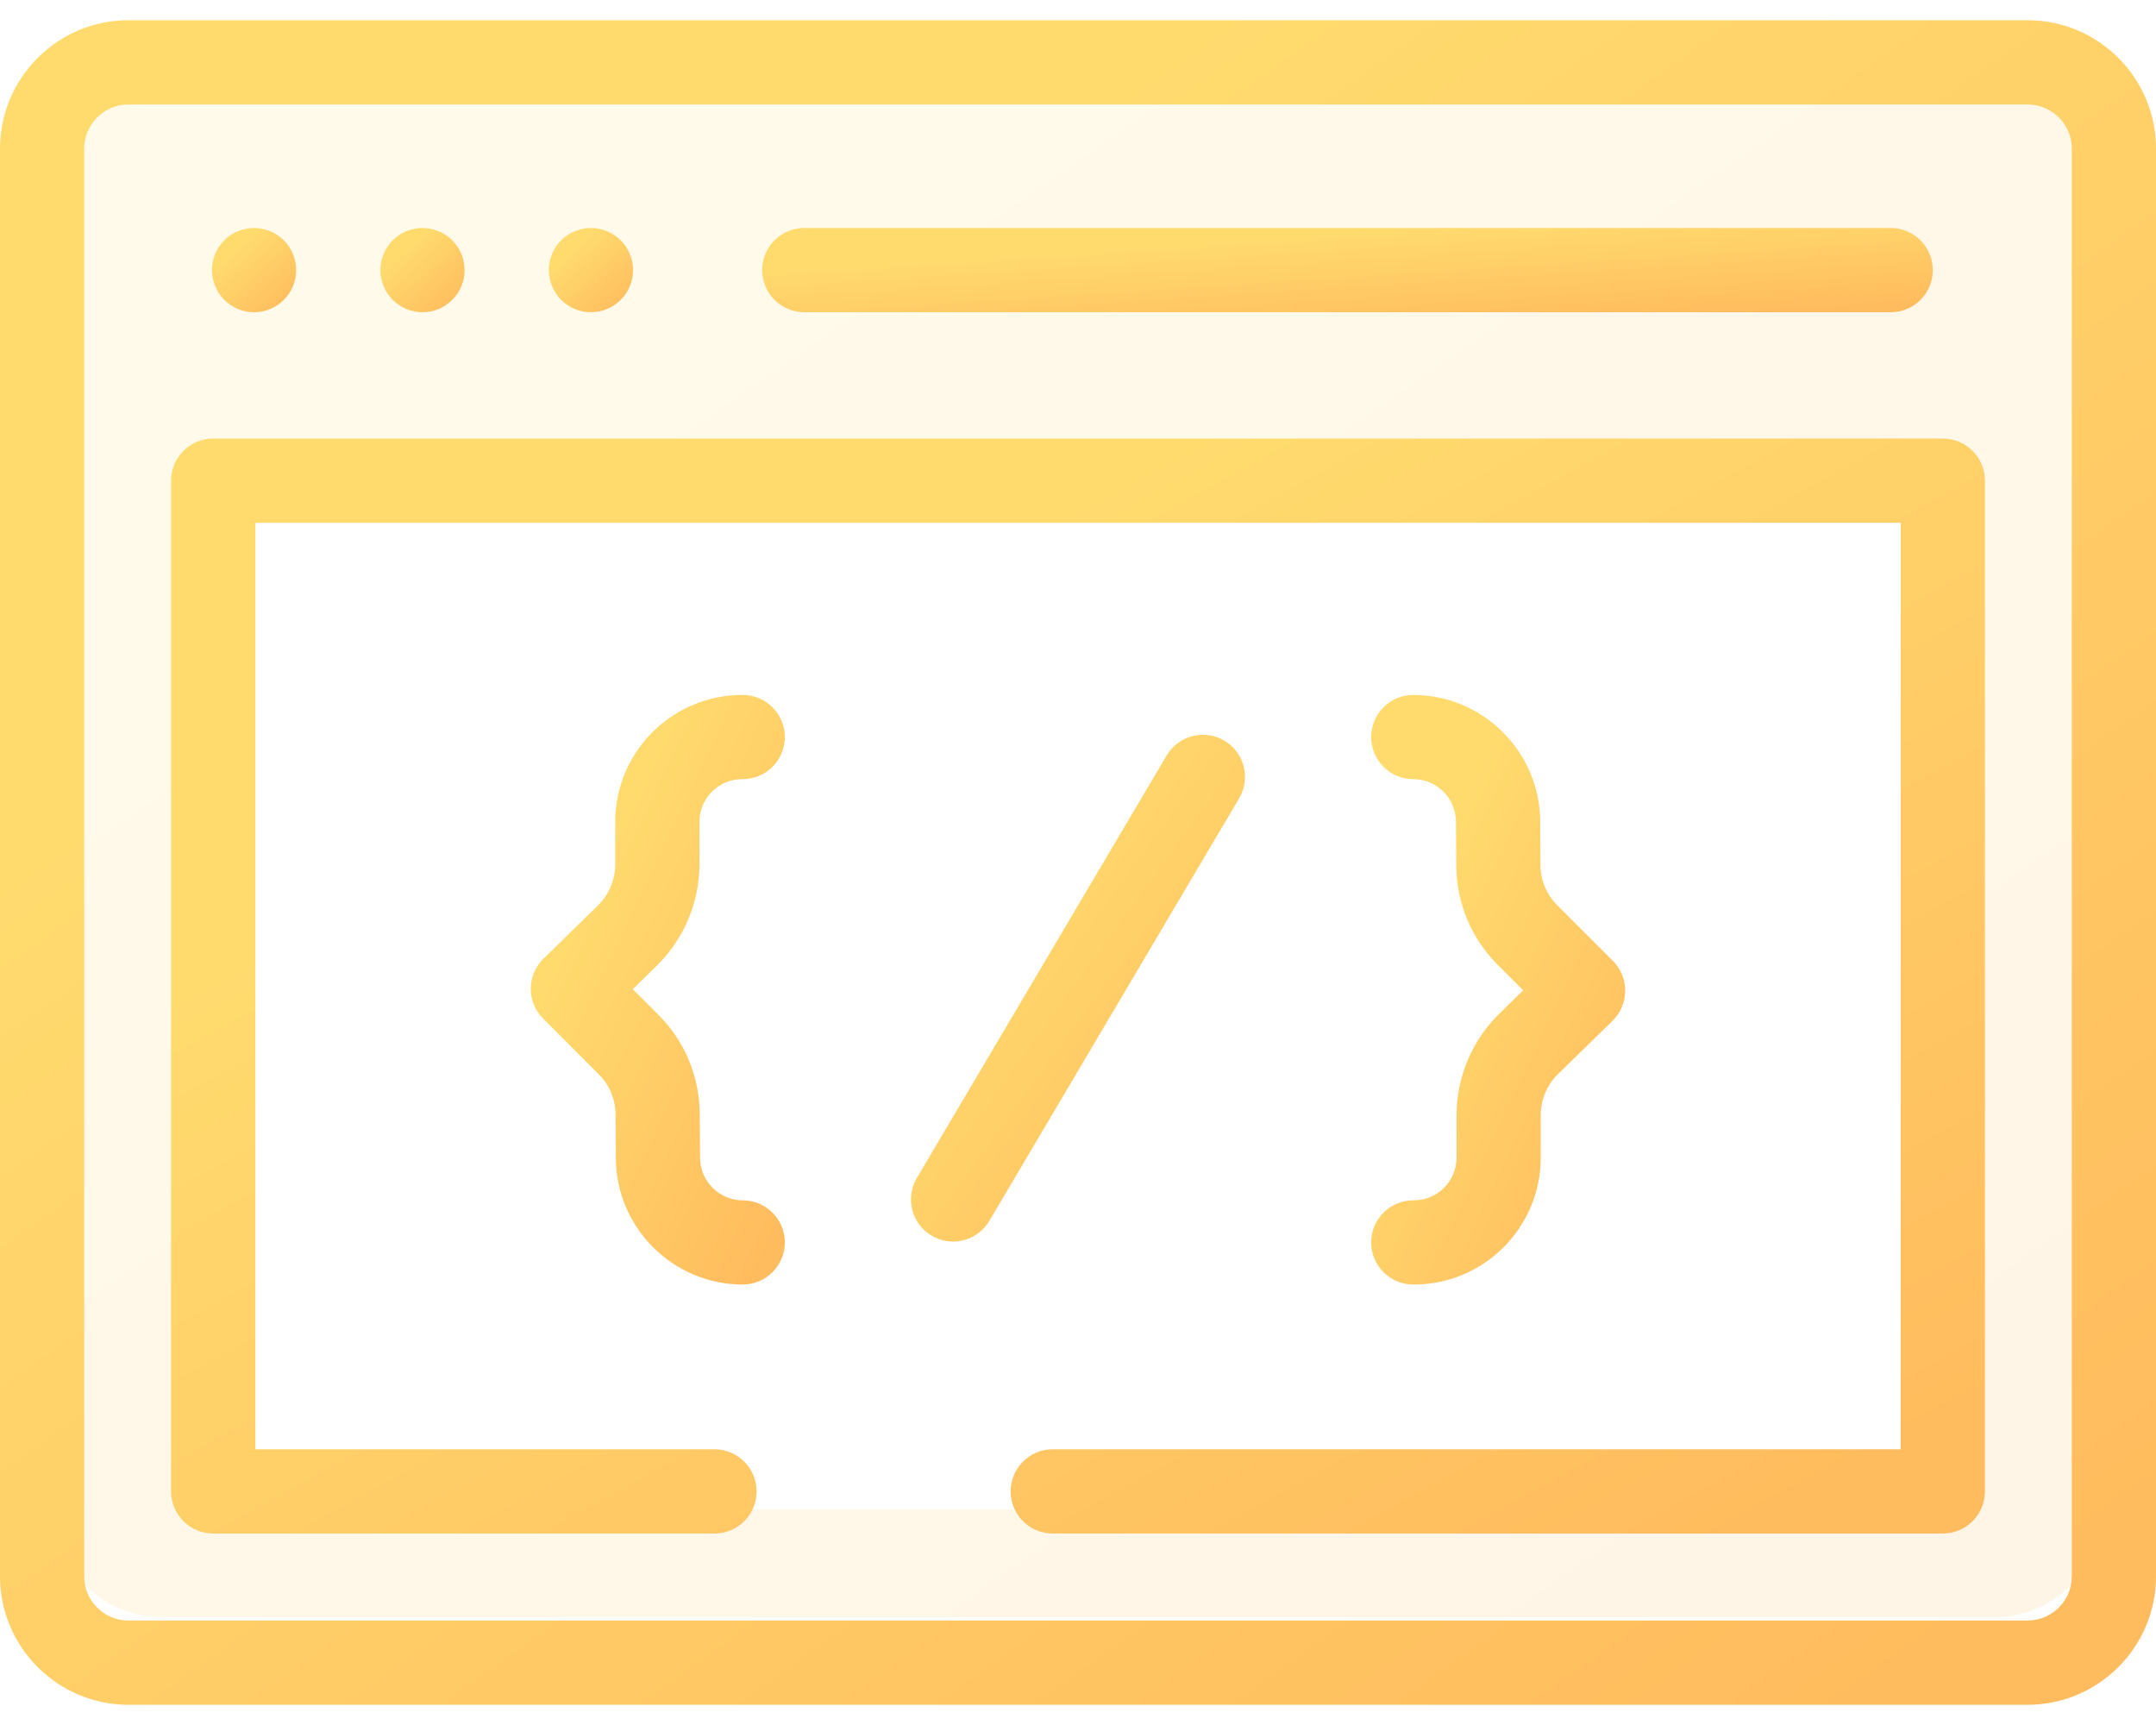
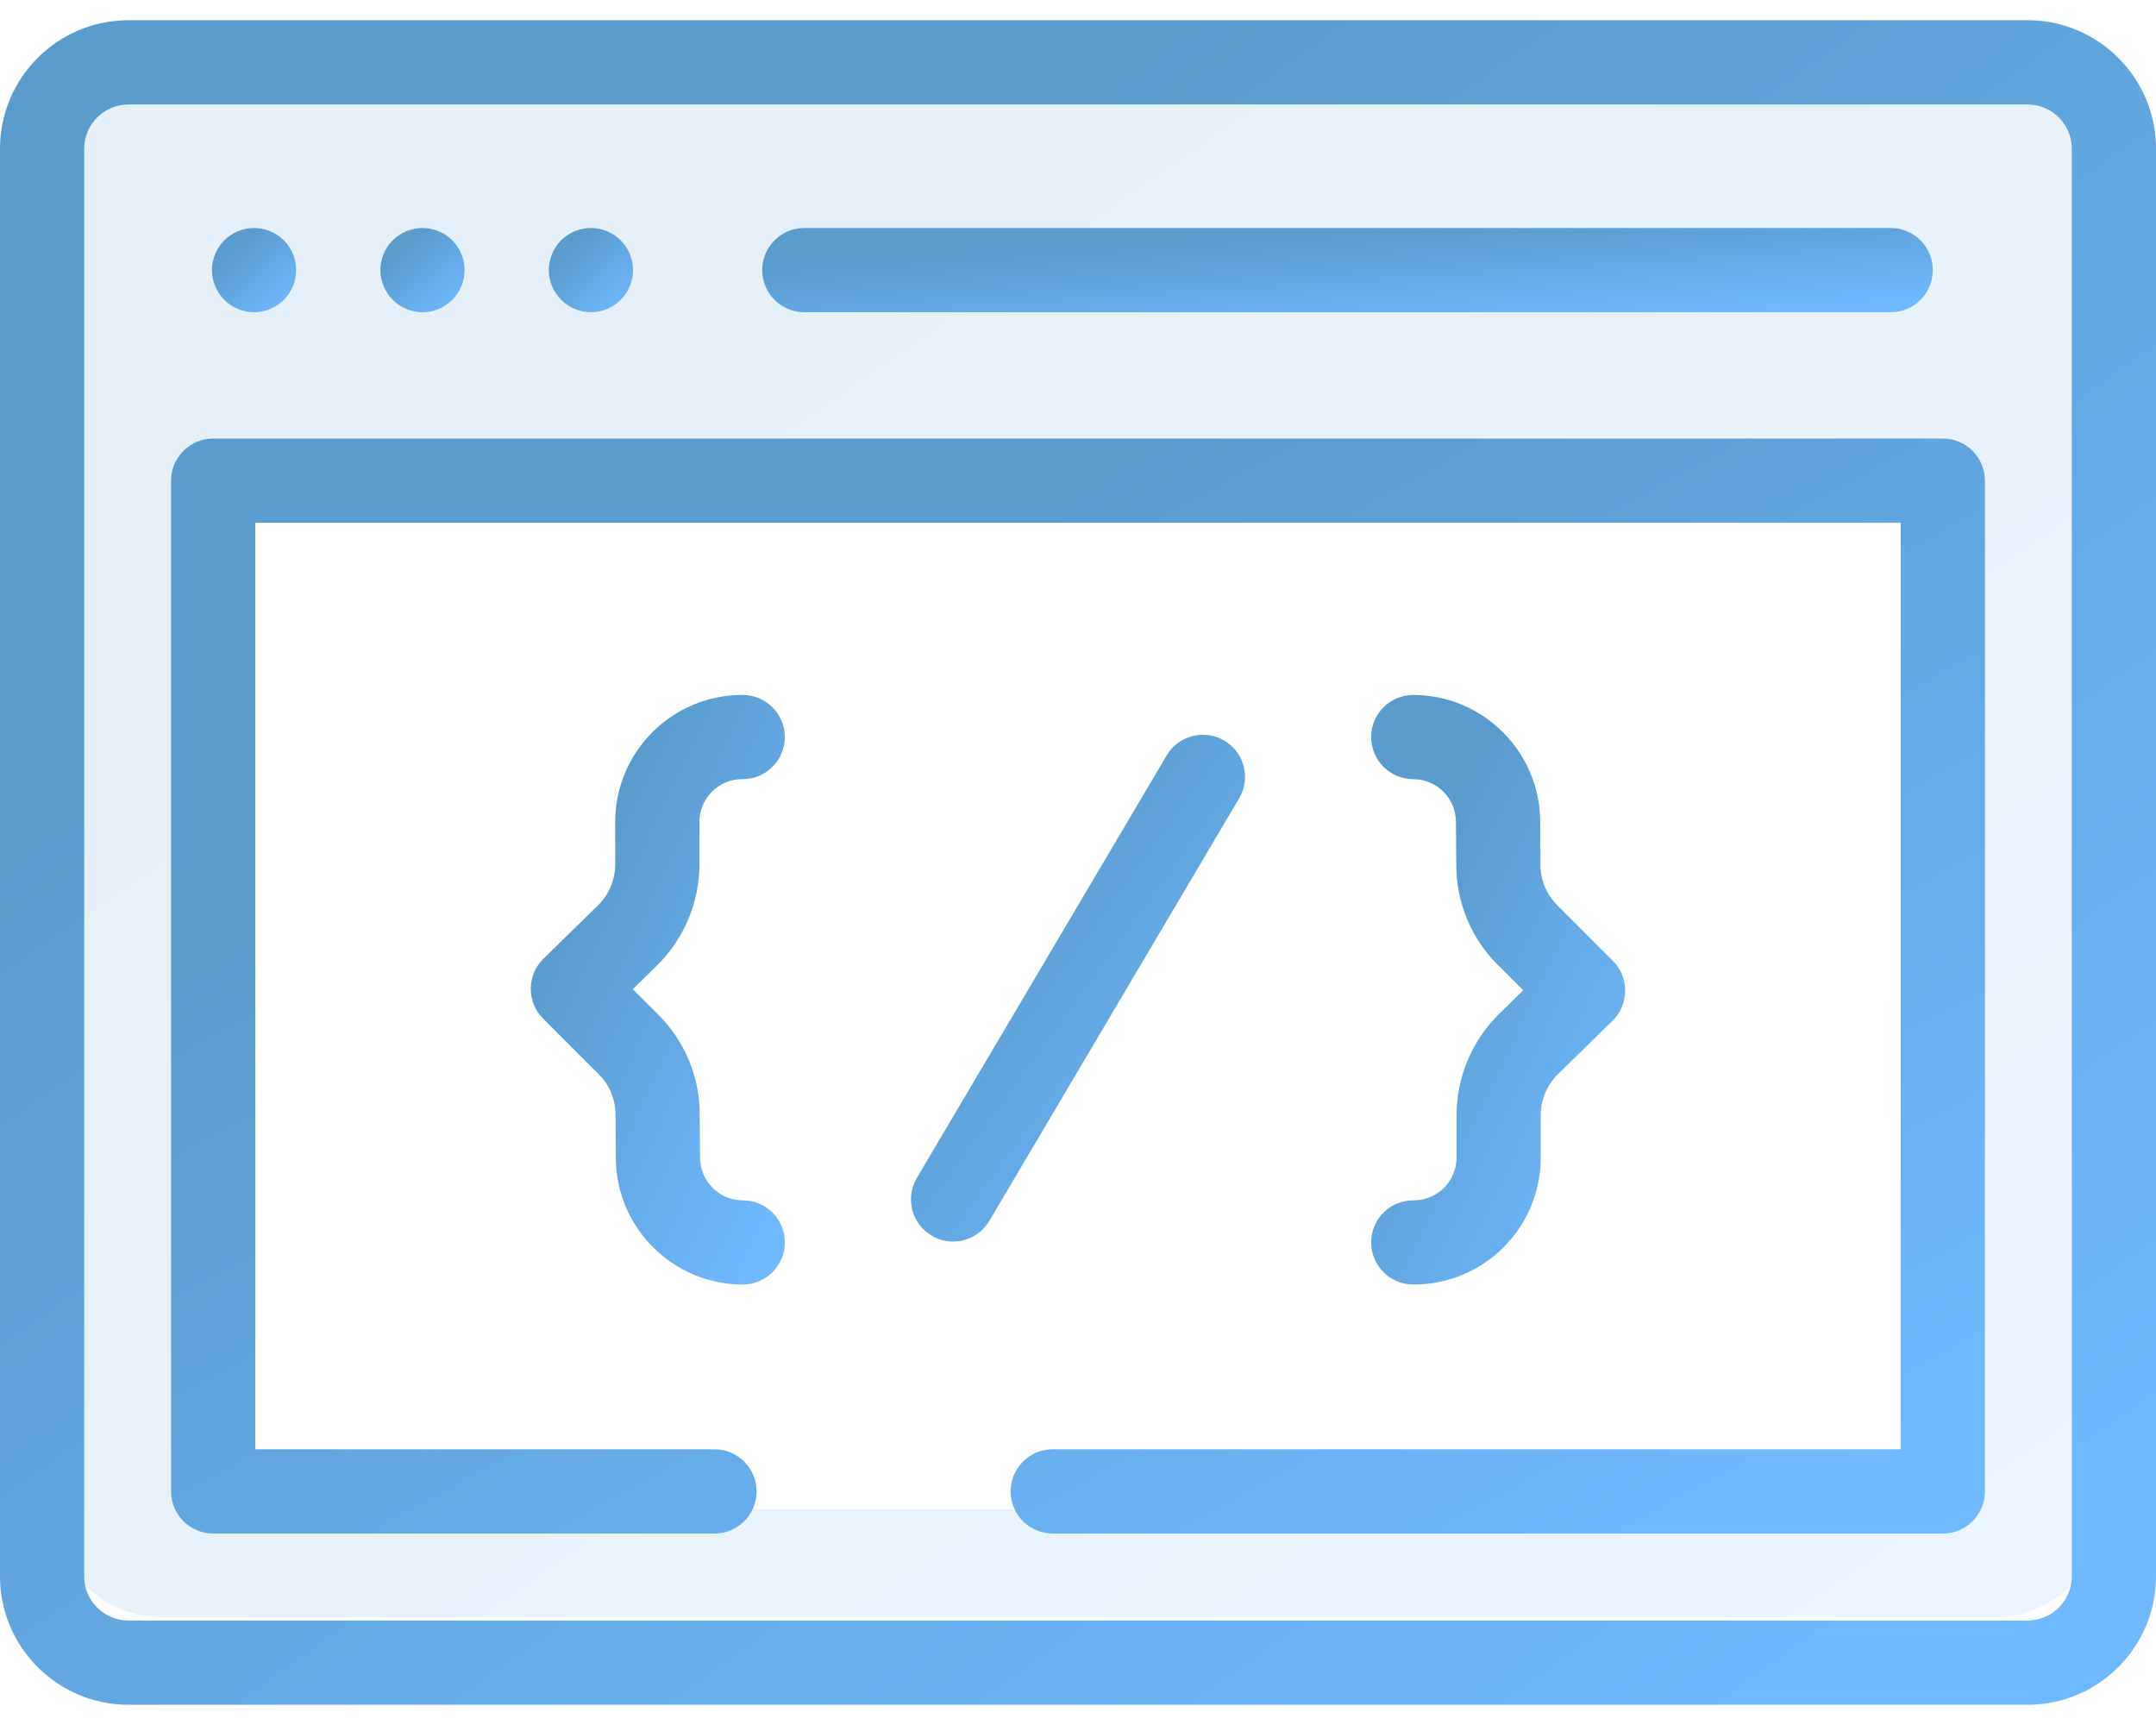
<svg xmlns="http://www.w3.org/2000/svg" width="40" height="32" viewBox="0 0 40 32" fill="none">
  <path opacity="0.15" fill-rule="evenodd" clip-rule="evenodd" d="M3 1C1.895 1 1 1.895 1 3V28C1 29.105 1.895 30 3 30H37C38.105 30 39 29.105 39 28V3C39 1.895 38.105 1 37 1H3ZM36 9H4V28H36V9Z" fill="url(#paint0_linear)" />
  <path d="M37.617 0.375H2.383C1.069 0.375 0 1.444 0 2.758V29.242C0 30.556 1.069 31.625 2.383 31.625H37.617C38.931 31.625 40 30.556 40 29.242V2.758C40 1.444 38.931 0.375 37.617 0.375ZM38.438 29.242C38.438 29.695 38.069 30.062 37.617 30.062H2.383C1.931 30.062 1.562 29.695 1.562 29.242V2.758C1.562 2.306 1.931 1.938 2.383 1.938H37.617C38.069 1.938 38.438 2.306 38.438 2.758V29.242Z" fill="url(#paint1_linear)" />
  <path d="M14.922 5.792H35.078C35.51 5.792 35.859 5.442 35.859 5.01C35.859 4.579 35.51 4.229 35.078 4.229H14.922C14.49 4.229 14.141 4.579 14.141 5.01C14.141 5.442 14.49 5.792 14.922 5.792Z" fill="url(#paint2_linear)" />
  <path d="M3.992 5.309C4.012 5.356 4.036 5.402 4.064 5.444C4.092 5.487 4.125 5.527 4.161 5.562C4.306 5.709 4.508 5.792 4.713 5.792C4.765 5.792 4.816 5.787 4.866 5.777C4.916 5.767 4.966 5.752 5.013 5.732C5.06 5.713 5.105 5.688 5.147 5.66C5.19 5.631 5.23 5.598 5.266 5.563C5.302 5.527 5.334 5.487 5.363 5.444C5.392 5.402 5.416 5.356 5.435 5.309C5.455 5.262 5.47 5.213 5.48 5.163C5.49 5.113 5.494 5.061 5.494 5.01C5.494 4.959 5.49 4.908 5.48 4.858C5.47 4.808 5.455 4.759 5.435 4.712C5.416 4.664 5.392 4.619 5.363 4.577C5.334 4.534 5.302 4.494 5.266 4.458C5.23 4.422 5.19 4.389 5.147 4.361C5.105 4.333 5.06 4.309 5.013 4.289C4.966 4.27 4.916 4.255 4.866 4.245C4.766 4.224 4.662 4.224 4.561 4.245C4.511 4.255 4.462 4.27 4.415 4.289C4.367 4.309 4.322 4.333 4.28 4.361C4.237 4.389 4.197 4.422 4.161 4.458C4.125 4.494 4.092 4.534 4.064 4.577C4.036 4.619 4.012 4.664 3.992 4.712C3.973 4.759 3.958 4.808 3.948 4.858C3.937 4.908 3.932 4.959 3.932 5.01C3.932 5.061 3.937 5.113 3.948 5.163C3.958 5.213 3.973 5.262 3.992 5.309Z" fill="url(#paint3_linear)" />
  <path d="M7.117 5.309C7.137 5.356 7.161 5.402 7.189 5.444C7.217 5.487 7.25 5.527 7.286 5.562C7.431 5.709 7.633 5.792 7.838 5.792C7.89 5.792 7.941 5.787 7.991 5.777C8.041 5.767 8.091 5.752 8.138 5.732C8.185 5.713 8.23 5.688 8.272 5.66C8.315 5.631 8.355 5.598 8.391 5.563C8.427 5.527 8.459 5.487 8.488 5.444C8.517 5.402 8.541 5.356 8.56 5.309C8.58 5.262 8.595 5.213 8.605 5.163C8.615 5.113 8.619 5.061 8.619 5.01C8.619 4.959 8.615 4.908 8.605 4.858C8.595 4.808 8.58 4.759 8.56 4.712C8.541 4.664 8.517 4.619 8.488 4.577C8.459 4.534 8.427 4.494 8.391 4.458C8.355 4.422 8.315 4.389 8.272 4.361C8.23 4.333 8.185 4.309 8.138 4.289C8.091 4.27 8.041 4.255 7.991 4.245C7.891 4.224 7.787 4.224 7.686 4.245C7.636 4.255 7.587 4.27 7.54 4.289C7.492 4.309 7.447 4.333 7.405 4.361C7.362 4.389 7.322 4.422 7.286 4.458C7.25 4.494 7.217 4.534 7.189 4.577C7.161 4.619 7.137 4.664 7.117 4.712C7.098 4.759 7.083 4.808 7.073 4.858C7.062 4.908 7.057 4.959 7.057 5.01C7.057 5.061 7.062 5.113 7.073 5.163C7.083 5.213 7.098 5.262 7.117 5.309Z" fill="url(#paint4_linear)" />
  <path d="M10.242 5.309C10.262 5.356 10.286 5.402 10.314 5.444C10.342 5.487 10.375 5.527 10.411 5.562C10.447 5.598 10.487 5.631 10.53 5.66C10.572 5.688 10.617 5.713 10.665 5.732C10.712 5.752 10.761 5.767 10.811 5.777C10.861 5.787 10.912 5.791 10.963 5.791C11.015 5.791 11.066 5.787 11.116 5.777C11.166 5.767 11.216 5.752 11.262 5.732C11.309 5.713 11.355 5.688 11.398 5.66C11.44 5.631 11.48 5.598 11.516 5.562C11.552 5.527 11.585 5.487 11.613 5.444C11.642 5.402 11.666 5.356 11.685 5.309C11.705 5.262 11.72 5.213 11.73 5.163C11.74 5.113 11.744 5.061 11.744 5.01C11.744 4.959 11.74 4.908 11.73 4.858C11.72 4.808 11.705 4.759 11.685 4.712C11.666 4.664 11.642 4.619 11.613 4.577C11.585 4.534 11.552 4.494 11.516 4.458C11.48 4.422 11.44 4.389 11.398 4.361C11.355 4.333 11.309 4.309 11.262 4.289C11.216 4.27 11.166 4.255 11.116 4.245C11.016 4.224 10.912 4.224 10.811 4.245C10.761 4.255 10.712 4.27 10.665 4.289C10.617 4.309 10.572 4.333 10.53 4.361C10.487 4.389 10.447 4.422 10.411 4.458C10.375 4.494 10.342 4.534 10.314 4.577C10.286 4.619 10.262 4.664 10.242 4.712C10.223 4.759 10.208 4.808 10.198 4.858C10.187 4.908 10.182 4.959 10.182 5.01C10.182 5.061 10.187 5.113 10.198 5.163C10.208 5.213 10.223 5.262 10.242 5.309Z" fill="url(#paint5_linear)" />
  <path d="M22.715 13.739C22.344 13.519 21.865 13.643 21.645 14.014L17.01 21.852C16.79 22.224 16.913 22.703 17.285 22.922C17.409 22.996 17.546 23.032 17.682 23.032C17.949 23.032 18.209 22.894 18.355 22.648L22.99 14.809C23.21 14.438 23.087 13.959 22.715 13.739Z" fill="url(#paint6_linear)" />
  <path d="M12.977 16.035V15.246C12.977 14.809 13.332 14.454 13.769 14.454H13.78C14.211 14.454 14.561 14.104 14.561 13.673C14.561 13.242 14.211 12.892 13.78 12.892H13.769C12.471 12.892 11.414 13.948 11.414 15.246V16.035C11.414 16.319 11.298 16.596 11.095 16.795L10.082 17.785C9.933 17.931 9.849 18.131 9.847 18.34C9.846 18.548 9.929 18.749 10.076 18.896L11.108 19.928C11.307 20.126 11.417 20.391 11.42 20.672L11.425 21.491C11.434 22.78 12.49 23.829 13.78 23.829C14.211 23.829 14.561 23.479 14.561 23.048C14.561 22.616 14.211 22.267 13.78 22.267C13.346 22.267 12.991 21.914 12.988 21.48L12.982 20.661C12.977 19.966 12.704 19.313 12.213 18.823L11.74 18.35L12.187 17.912C12.689 17.421 12.977 16.737 12.977 16.035Z" fill="url(#paint7_linear)" />
  <path d="M27.023 20.686V21.474C27.023 21.911 26.668 22.267 26.231 22.267H26.22C25.789 22.267 25.439 22.616 25.439 23.048C25.439 23.479 25.789 23.829 26.22 23.829H26.231C27.529 23.829 28.585 22.773 28.585 21.474V20.686C28.585 20.402 28.702 20.125 28.905 19.926L29.918 18.936C30.067 18.79 30.151 18.59 30.152 18.381C30.154 18.172 30.071 17.972 29.923 17.824L28.892 16.793C28.693 16.595 28.582 16.33 28.58 16.049L28.575 15.23C28.566 13.941 27.509 12.892 26.22 12.892C25.789 12.892 25.439 13.242 25.439 13.673C25.439 14.104 25.789 14.454 26.22 14.454C26.654 14.454 27.009 14.807 27.012 15.241L27.018 16.059C27.023 16.754 27.296 17.407 27.787 17.898L28.26 18.371L27.812 18.809C27.311 19.3 27.023 19.984 27.023 20.686Z" fill="url(#paint8_linear)" />
  <path d="M36.044 8.135H3.956C3.524 8.135 3.174 8.485 3.174 8.917V27.667C3.174 28.098 3.524 28.448 3.956 28.448H13.255C13.687 28.448 14.037 28.098 14.037 27.667C14.037 27.235 13.687 26.885 13.255 26.885H4.737V9.698H35.263V26.885H19.531C19.1 26.885 18.75 27.235 18.75 27.667C18.75 28.098 19.1 28.448 19.531 28.448H36.044C36.476 28.448 36.826 28.098 36.826 27.667V8.917C36.826 8.485 36.476 8.135 36.044 8.135Z" fill="url(#paint9_linear)" />
  <defs>
    <linearGradient id="paint0_linear" x1="3.153" y1="1" x2="26.689" y2="35.054" gradientUnits="userSpaceOnUse">
-       <stop offset="0.259" stop-color="#FFDB6E" />
-       <stop offset="1" stop-color="#FFBC5E" />
+       <stop offset="0.259" stop-color="hsl(205.72deg 54% 58%)" />
+       <stop offset="1" stop-color="hsl(209.57deg 100% 72%)" />
    </linearGradient>
    <linearGradient id="paint1_linear" x1="2.267" y1="0.375" x2="27.833" y2="36.511" gradientUnits="userSpaceOnUse">
-       <stop offset="0.259" stop-color="#FFDB6E" />
-       <stop offset="1" stop-color="#FFBC5E" />
+       <stop offset="0.259" stop-color="hsl(205.72deg 54% 58%)" />
+       <stop offset="1" stop-color="hsl(209.57deg 100% 72%)" />
    </linearGradient>
    <linearGradient id="paint2_linear" x1="15.371" y1="4.229" x2="15.547" y2="6.929" gradientUnits="userSpaceOnUse">
-       <stop offset="0.259" stop-color="#FFDB6E" />
-       <stop offset="1" stop-color="#FFBC5E" />
+       <stop offset="0.259" stop-color="hsl(205.72deg 54% 58%)" />
+       <stop offset="1" stop-color="hsl(209.57deg 100% 72%)" />
    </linearGradient>
    <linearGradient id="paint3_linear" x1="4.02" y1="4.229" x2="5.369" y2="5.719" gradientUnits="userSpaceOnUse">
-       <stop offset="0.259" stop-color="#FFDB6E" />
-       <stop offset="1" stop-color="#FFBC5E" />
+       <stop offset="0.259" stop-color="hsl(205.72deg 54% 58%)" />
+       <stop offset="1" stop-color="hsl(209.57deg 100% 72%)" />
    </linearGradient>
    <linearGradient id="paint4_linear" x1="7.145" y1="4.229" x2="8.494" y2="5.719" gradientUnits="userSpaceOnUse">
-       <stop offset="0.259" stop-color="#FFDB6E" />
-       <stop offset="1" stop-color="#FFBC5E" />
+       <stop offset="0.259" stop-color="hsl(205.72deg 54% 58%)" />
+       <stop offset="1" stop-color="hsl(209.57deg 100% 72%)" />
    </linearGradient>
    <linearGradient id="paint5_linear" x1="10.27" y1="4.229" x2="11.619" y2="5.719" gradientUnits="userSpaceOnUse">
-       <stop offset="0.259" stop-color="#FFDB6E" />
-       <stop offset="1" stop-color="#FFBC5E" />
+       <stop offset="0.259" stop-color="hsl(205.72deg 54% 58%)" />
+       <stop offset="1" stop-color="hsl(209.57deg 100% 72%)" />
    </linearGradient>
    <linearGradient id="paint6_linear" x1="17.252" y1="13.63" x2="25.014" y2="19.281" gradientUnits="userSpaceOnUse">
-       <stop offset="0.259" stop-color="#FFDB6E" />
-       <stop offset="1" stop-color="#FFBC5E" />
+       <stop offset="0.259" stop-color="hsl(205.72deg 54% 58%)" />
+       <stop offset="1" stop-color="hsl(209.57deg 100% 72%)" />
    </linearGradient>
    <linearGradient id="paint7_linear" x1="10.114" y1="12.892" x2="17.479" y2="16.396" gradientUnits="userSpaceOnUse">
-       <stop offset="0.259" stop-color="#FFDB6E" />
-       <stop offset="1" stop-color="#FFBC5E" />
+       <stop offset="0.259" stop-color="hsl(205.72deg 54% 58%)" />
+       <stop offset="1" stop-color="hsl(209.57deg 100% 72%)" />
    </linearGradient>
    <linearGradient id="paint8_linear" x1="25.706" y1="12.892" x2="33.07" y2="16.396" gradientUnits="userSpaceOnUse">
-       <stop offset="0.259" stop-color="#FFDB6E" />
-       <stop offset="1" stop-color="#FFBC5E" />
+       <stop offset="0.259" stop-color="hsl(205.72deg 54% 58%)" />
+       <stop offset="1" stop-color="hsl(209.57deg 100% 72%)" />
    </linearGradient>
    <linearGradient id="paint9_linear" x1="5.081" y1="8.135" x2="19.915" y2="35.272" gradientUnits="userSpaceOnUse">
-       <stop offset="0.259" stop-color="#FFDB6E" />
-       <stop offset="1" stop-color="#FFBC5E" />
+       <stop offset="0.259" stop-color="hsl(205.72deg 54% 58%)" />
+       <stop offset="1" stop-color="hsl(209.57deg 100% 72%)" />
    </linearGradient>
  </defs>
</svg>
